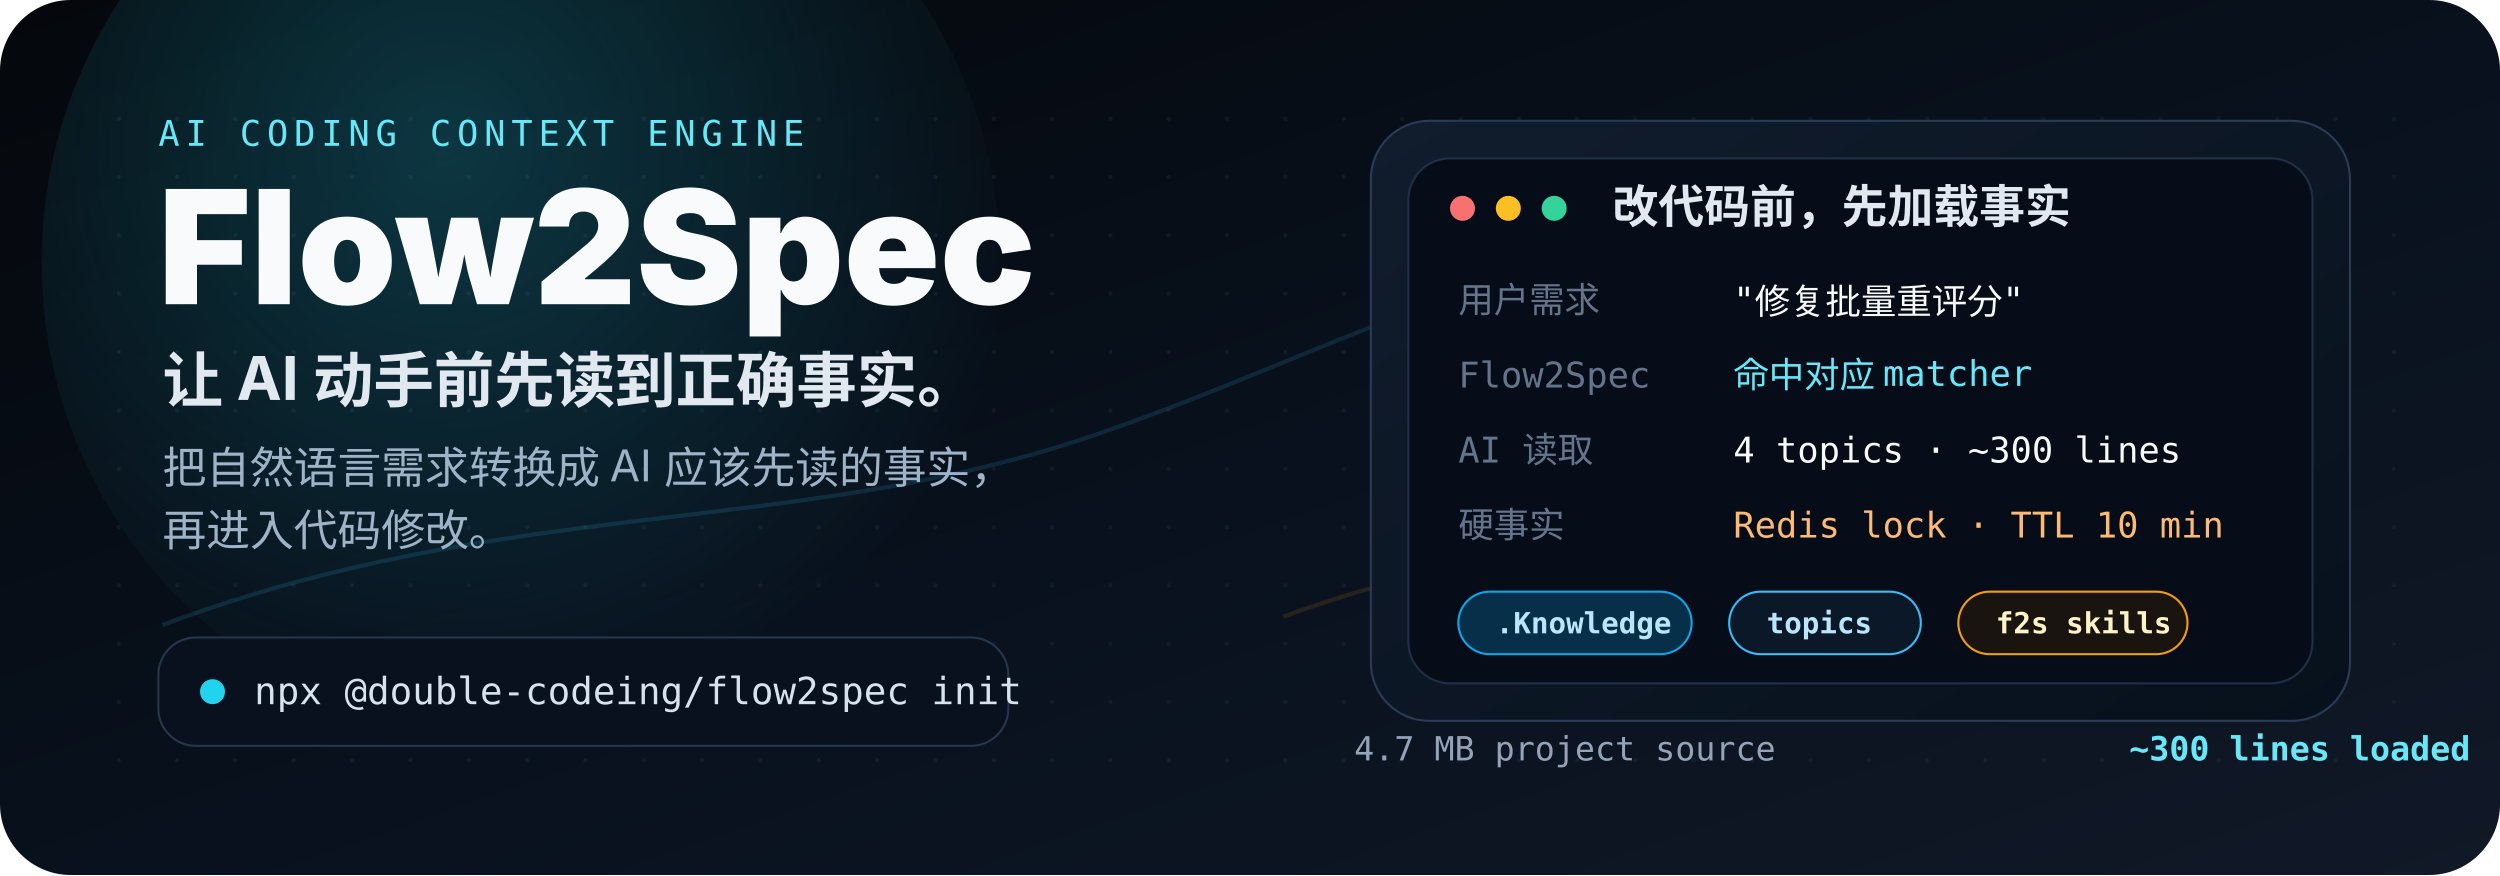
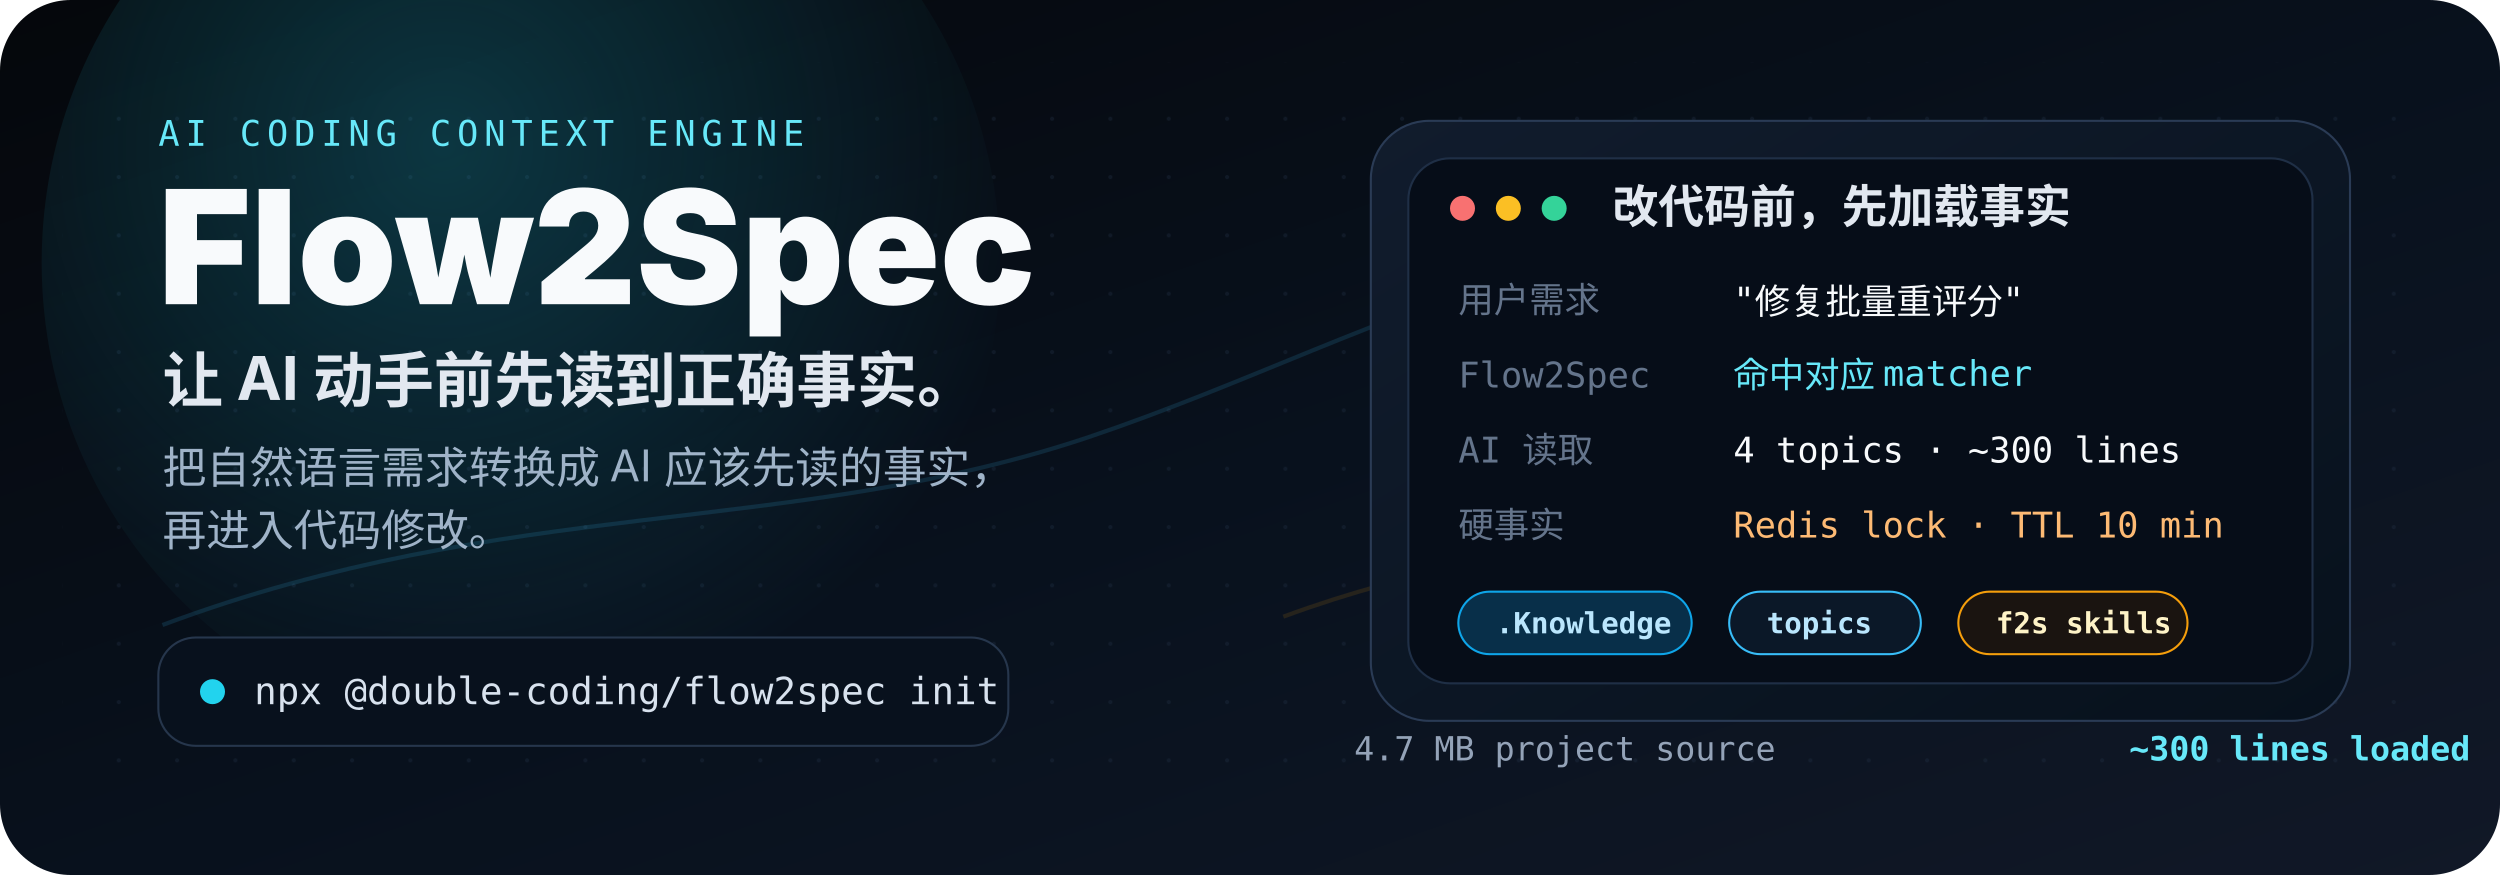
<svg xmlns="http://www.w3.org/2000/svg" width="1200" height="420" viewBox="0 0 1200 420" role="img" aria-labelledby="title desc">
  <defs>
    <linearGradient id="bg" x1="0" y1="0" x2="1" y2="1">
      <stop offset="0" stop-color="#05070B" />
      <stop offset="0.52" stop-color="#08111D" />
      <stop offset="1" stop-color="#111827" />
    </linearGradient>
    <linearGradient id="card" x1="0" y1="0" x2="1" y2="1">
      <stop offset="0" stop-color="#111C2D" />
      <stop offset="1" stop-color="#07111C" />
    </linearGradient>
    <linearGradient id="line" x1="0" y1="0" x2="1" y2="0">
      <stop offset="0" stop-color="#22D3EE" />
      <stop offset="0.62" stop-color="#67E8F9" />
      <stop offset="1" stop-color="#F59E0B" />
    </linearGradient>
    <radialGradient id="halo" cx="42%" cy="38%" r="62%">
      <stop offset="0" stop-color="#22D3EE" stop-opacity="0.22" />
      <stop offset="1" stop-color="#22D3EE" stop-opacity="0" />
    </radialGradient>
    <pattern id="dots" width="28" height="28" patternUnits="userSpaceOnUse">
      <circle cx="1" cy="1" r="1" fill="#233247" opacity="0.55" />
    </pattern>
    <clipPath id="clip">
      <rect width="1200" height="420" rx="34" />
    </clipPath>
  </defs>
  <g clip-path="url(#clip)">
    <rect width="1200" height="420" fill="url(#bg)" />
    <rect x="30" y="30" width="1140" height="360" rx="30" fill="url(#dots)" opacity="0.58" />
    <circle cx="250" cy="126" r="230" fill="url(#halo)" />
    <path d="M78 300C244 238 378 258 522 210C676 158 764 82 1088 96" fill="none" stroke="#38BDF8" stroke-width="2" opacity="0.14" />
    <path d="M616 296C746 248 860 260 1088 210" fill="none" stroke="#F59E0B" stroke-width="2" opacity="0.12" />
  </g>
  <g id="title-block" transform="translate(76 70)">
    <text x="0" y="0" fill="#67E8F9" font-family="ui-monospace, SFMono-Regular, Menlo, Consolas, monospace" font-size="17" letter-spacing="2.8">AI CODING CONTEXT ENGINE</text>
    <text x="0" y="76" fill="#F8FAFC" font-family="-apple-system, BlinkMacSystemFont, Segoe UI, PingFang SC, Microsoft YaHei, sans-serif" font-size="76" font-weight="860">Flow2Spec</text>
    <text x="2" y="123" fill="#E2E8F0" font-family="-apple-system, BlinkMacSystemFont, Segoe UI, PingFang SC, Microsoft YaHei, sans-serif" font-size="29" font-weight="720">让 AI 动手前先读到正确事实。</text>
    <text x="2" y="162" fill="#9FB3C8" font-family="-apple-system, BlinkMacSystemFont, Segoe UI, PingFang SC, Microsoft YaHei, sans-serif" font-size="21">把自然语言需求转换成 AI 应该先读的事实，</text>
    <text x="2" y="192" fill="#9FB3C8" font-family="-apple-system, BlinkMacSystemFont, Segoe UI, PingFang SC, Microsoft YaHei, sans-serif" font-size="21">再进入代码修改。</text>
    <g id="install-chip" transform="translate(0 236)">
      <rect width="408" height="52" rx="18" fill="#08111D" stroke="#26364C" />
      <circle cx="26" cy="26" r="6" fill="#22D3EE" />
-       <text x="46" y="32" fill="#D8E2EE" font-family="ui-monospace, SFMono-Regular, Menlo, Consolas, monospace" font-size="18">npx @double-codeing/flow2spec init</text>
+       <text x="46" y="32" fill="#D8E2EE" font-family="ui-monospace, SFMono-Regular, Menlo, Consolas, monospace" font-size="18">npx @double-coding/flow2spec init</text>
    </g>
  </g>
  <g id="context-receipt" transform="translate(658 58)">
    <rect width="470" height="288" rx="28" fill="url(#card)" stroke="#2A3B55" />
    <rect x="18" y="18" width="434" height="252" rx="20" fill="#060D18" stroke="#1F2F46" />
    <circle cx="44" cy="42" r="6" fill="#F87171" />
    <circle cx="66" cy="42" r="6" fill="#FBBF24" />
    <circle cx="88" cy="42" r="6" fill="#34D399" />
    <text x="116" y="49" fill="#E2E8F0" font-family="-apple-system, BlinkMacSystemFont, Segoe UI, PingFang SC, Microsoft YaHei, sans-serif" font-size="22" font-weight="760">改代码前，先加载事实</text>
    <g id="receipt-lines" font-family="ui-monospace, SFMono-Regular, Menlo, Consolas, monospace" font-size="17">
      <text x="42" y="92" fill="#64748B">用户需求</text>
      <text x="174" y="92" fill="#F8FAFC">"修复批量重评分"</text>
      <text x="42" y="128" fill="#64748B">Flow2Spec</text>
      <text x="174" y="128" fill="#67E8F9">命中对应 matcher</text>
      <text x="42" y="164" fill="#64748B">AI 读取</text>
      <text x="174" y="164" fill="#F8FAFC">4 topics · ~300 lines</text>
      <text x="42" y="200" fill="#64748B">硬事实</text>
      <text x="174" y="200" fill="#FDBA74">Redis lock · TTL 10 min</text>
    </g>
    <g id="context-pills" transform="translate(42 226)" font-family="ui-monospace, SFMono-Regular, Menlo, Consolas, monospace" font-size="14" font-weight="700">
      <rect width="112" height="30" rx="15" fill="#082F49" stroke="#0EA5E9" />
      <text x="18" y="20" fill="#BAE6FD">.Knowledge</text>
      <g transform="translate(130 0)">
        <rect width="92" height="30" rx="15" fill="#0B1828" stroke="#38BDF8" />
        <text x="18" y="20" fill="#BAE6FD">topics</text>
      </g>
      <g transform="translate(240 0)">
        <rect width="110" height="30" rx="15" fill="#1A1410" stroke="#F59E0B" />
        <text x="18" y="20" fill="#FEF3C7">f2s skills</text>
      </g>
    </g>
  </g>
  <g id="compression-bar" transform="translate(650 365)">
    <text x="0" y="0" fill="#94A3B8" font-family="ui-monospace, SFMono-Regular, Menlo, Consolas, monospace" font-size="16">4.7 MB project source</text>
    <path d="M206 -5H350" stroke="url(#line)" stroke-width="5" stroke-linecap="round" />
    <text x="372" y="0" fill="#67E8F9" font-family="ui-monospace, SFMono-Regular, Menlo, Consolas, monospace" font-size="16" font-weight="700">~300 lines loaded</text>
  </g>
</svg>
